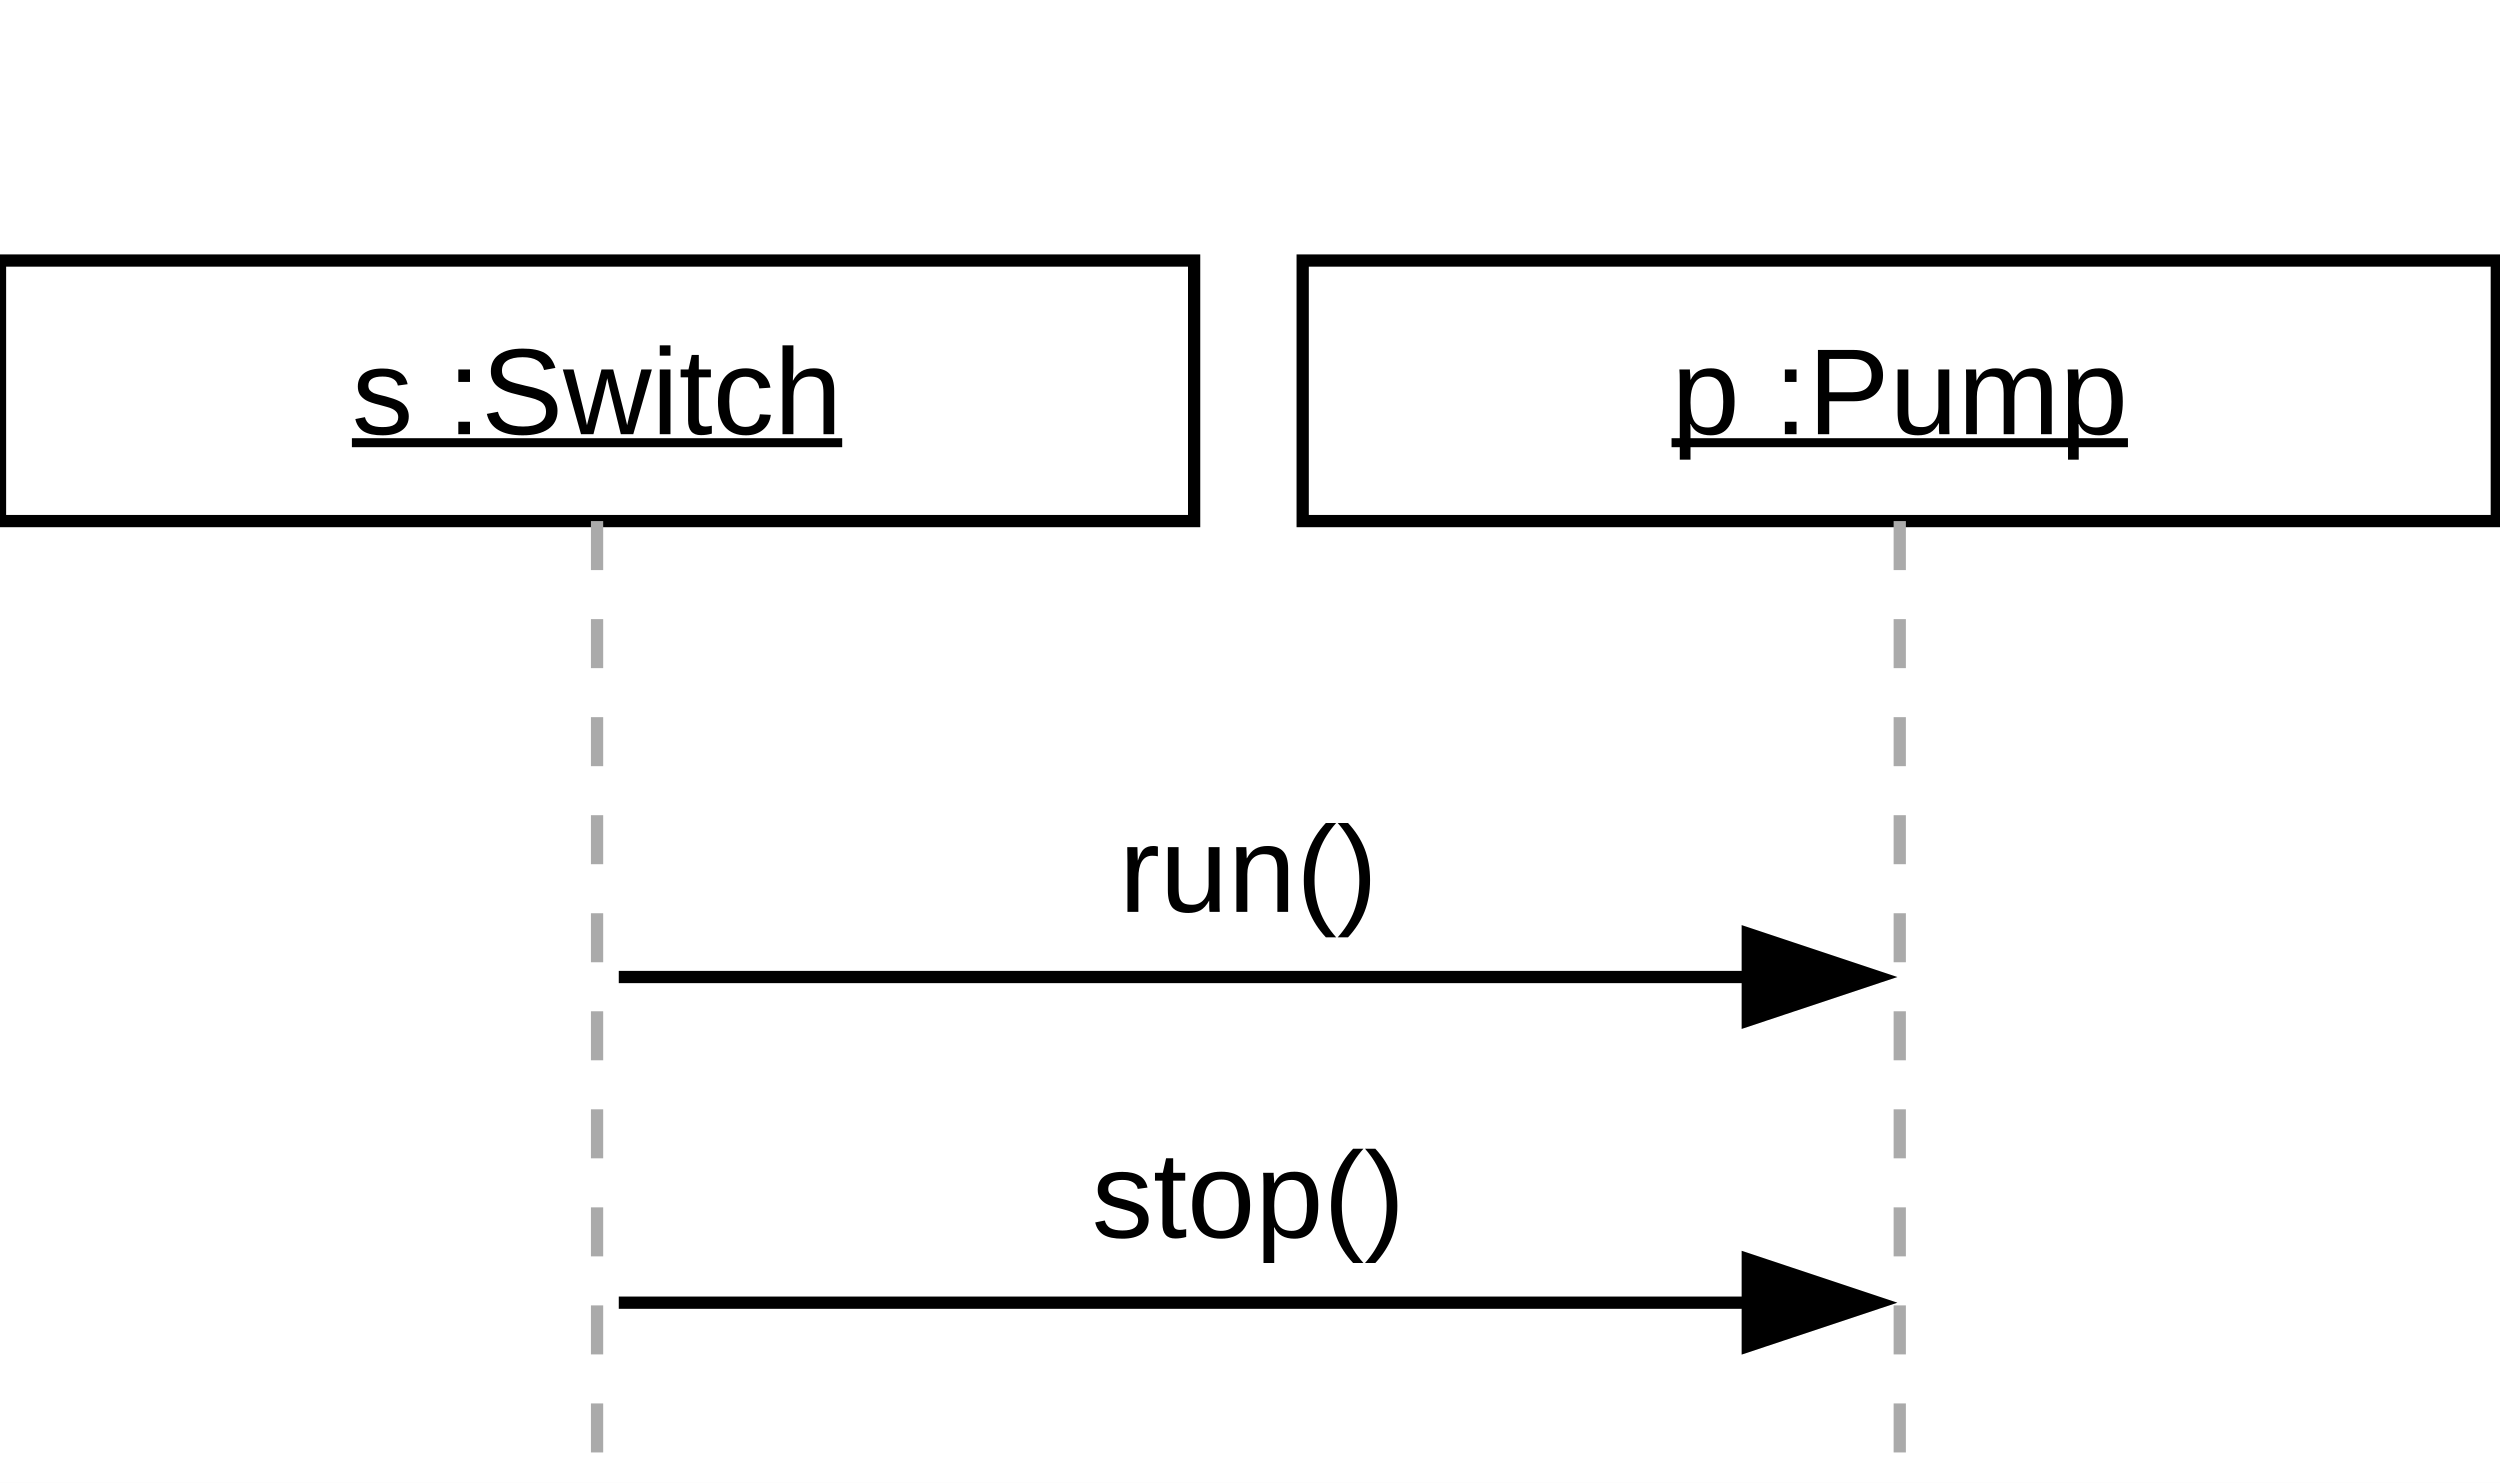
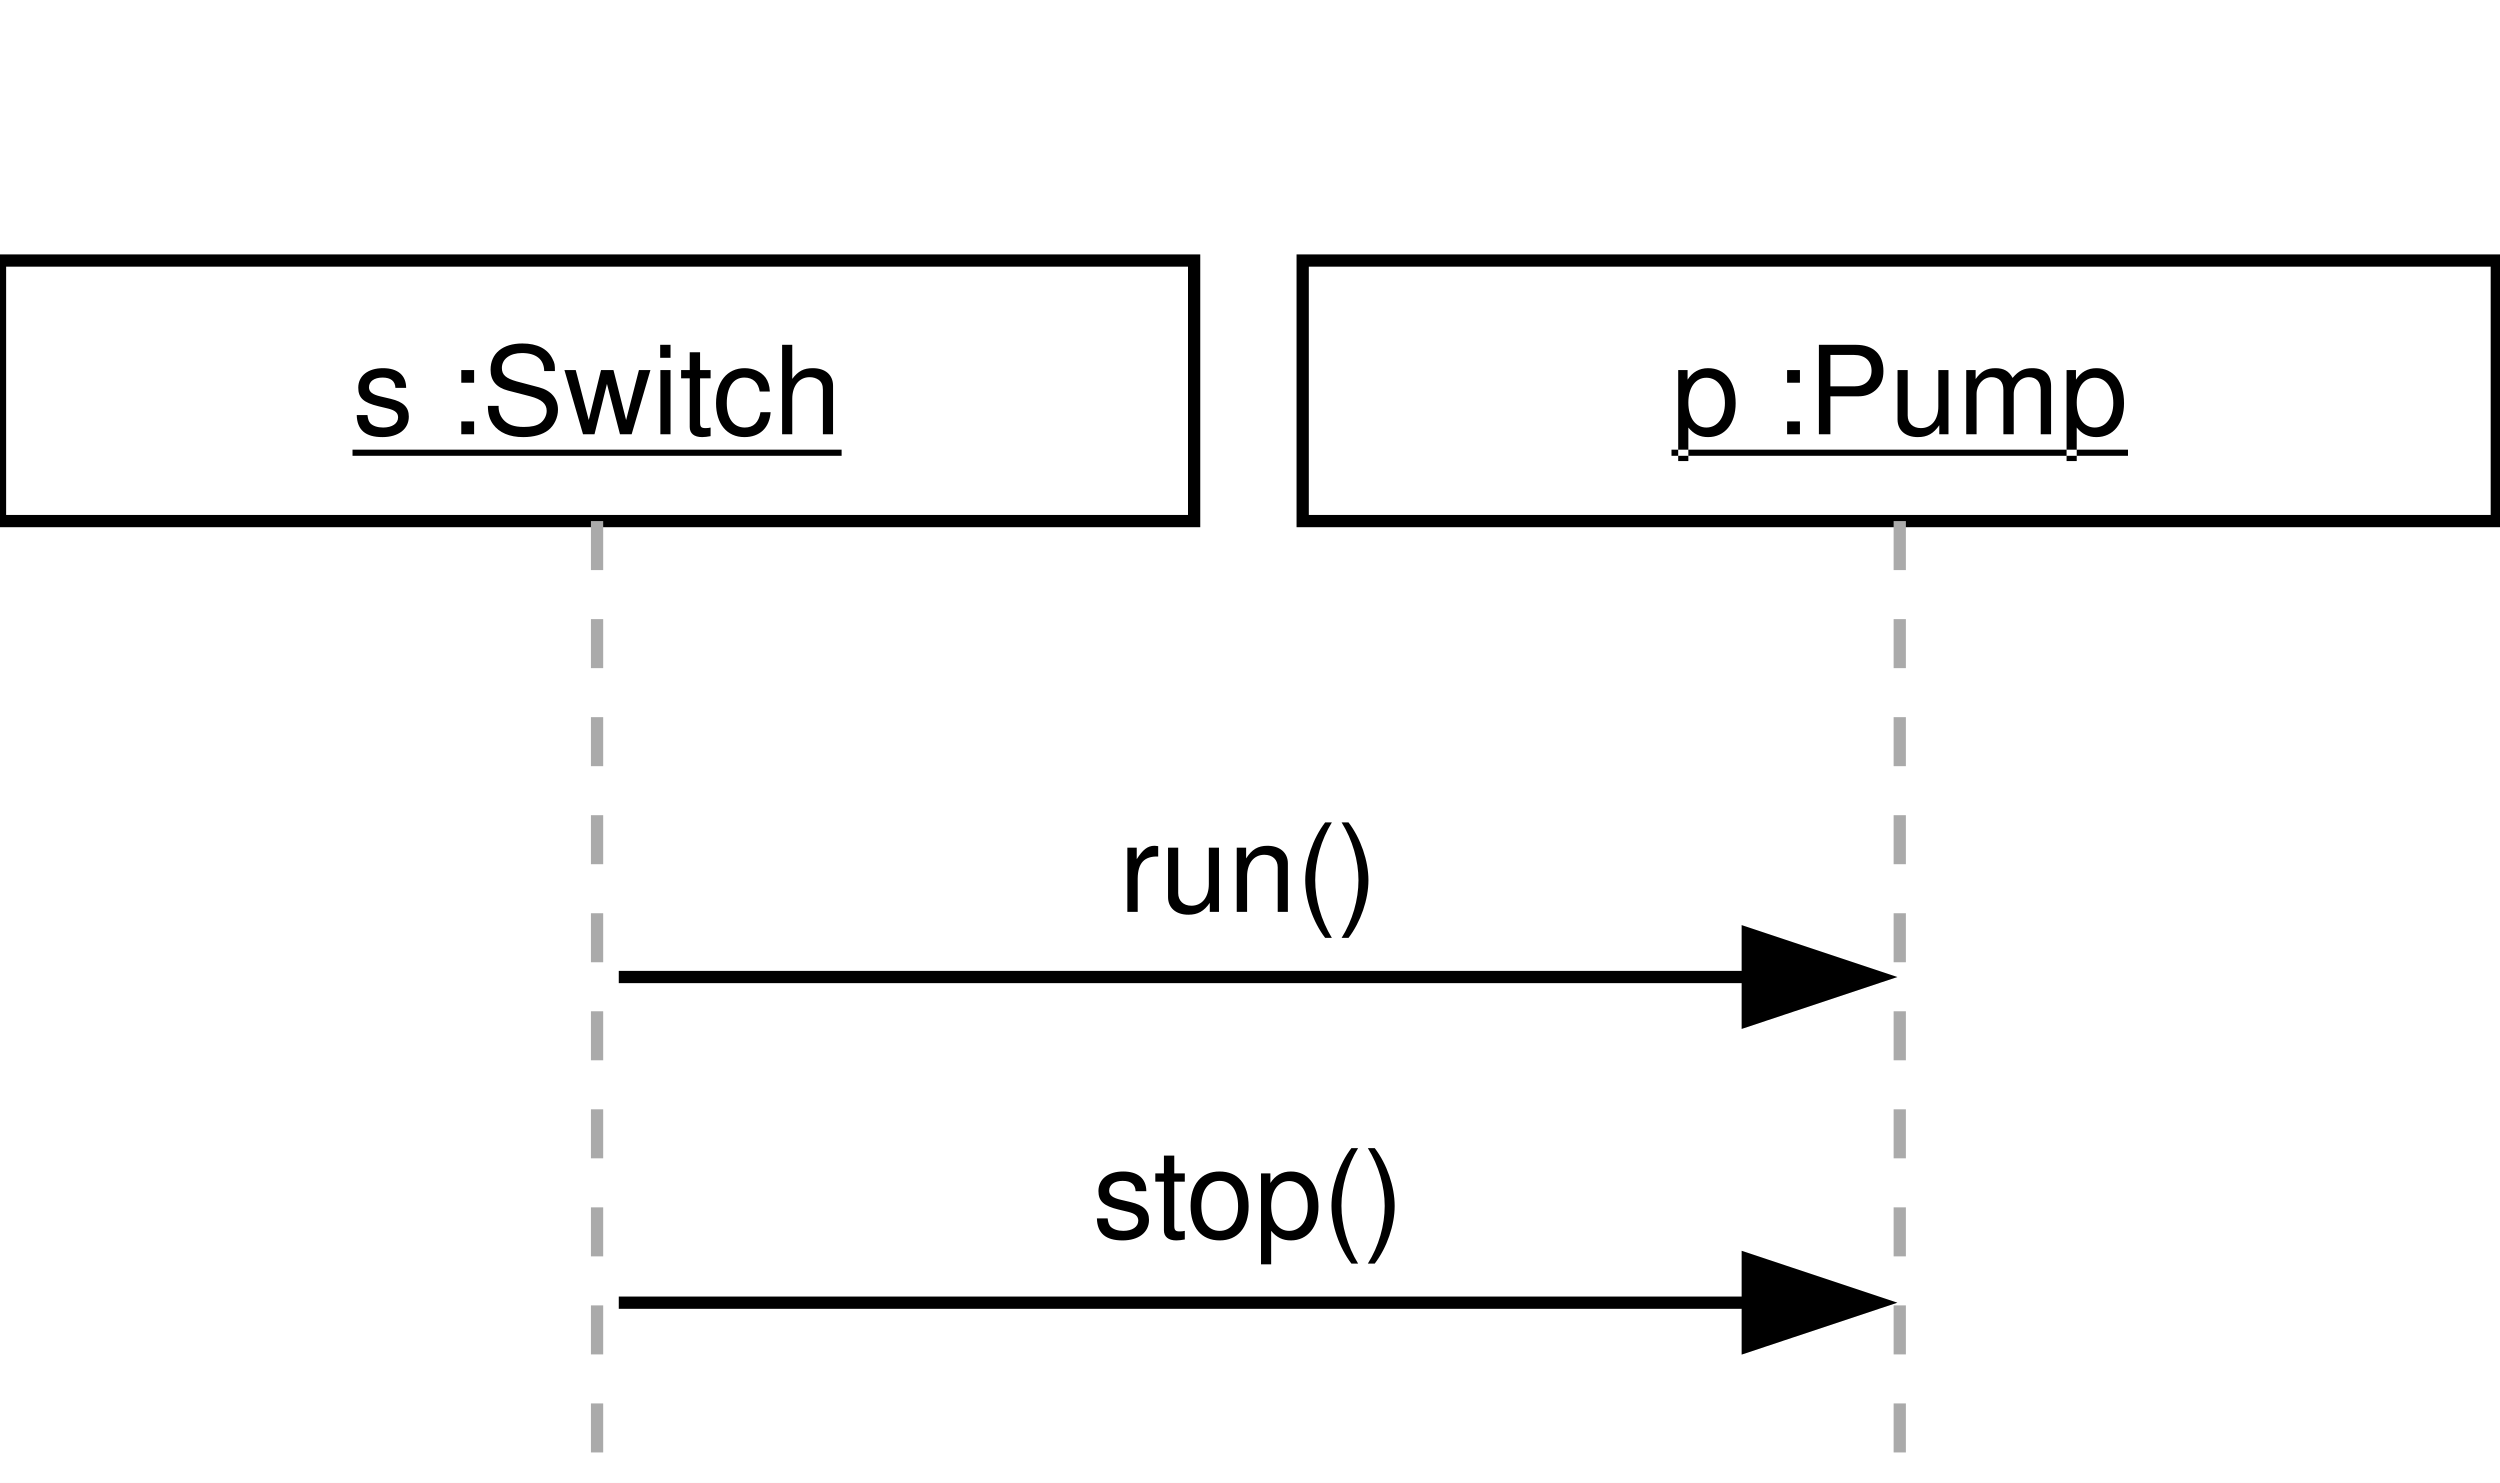
<svg xmlns="http://www.w3.org/2000/svg" baseProfile="full" height="121px" version="1.1" width="204px">
  <defs />
  <g id="shapes" transform="scale(1.0)">
    <rect fill="white" height="100%" width="100%" x="0" y="0" />
    <rect fill="white" height="21.26" stroke="black" stroke-width="1" width="97.441" x="0.0" y="21.26" />
-     <text fill="black" font-family="Arial, Helvetica, sans-serif" font-size="10px" text-anchor="middle" text-decoration="underline" x="48.72" y="35.433">s :Switch</text>
+     <text fill="black" font-family="Helvetica, Arial, sans-serif" font-size="10px" text-anchor="middle" text-decoration="underline" x="48.72" y="35.433">s :Switch</text>
    <rect fill="white" height="21.26" stroke="black" stroke-width="1" width="97.441" x="106.299" y="21.26" />
-     <text fill="black" font-family="Arial, Helvetica, sans-serif" font-size="10px" text-anchor="middle" text-decoration="underline" x="155.02" y="35.433">p :Pump</text>
+     <text fill="black" font-family="Helvetica, Arial, sans-serif" font-size="10px" text-anchor="middle" text-decoration="underline" x="155.02" y="35.433">p :Pump</text>
    <line stroke="#aaaaaa" stroke-dasharray="4" stroke-width="1" x1="48.72" x2="48.72" y1="42.52" y2="120.472" />
    <line stroke="#aaaaaa" stroke-dasharray="4" stroke-width="1" x1="155.02" x2="155.02" y1="42.52" y2="120.472" />
-     <text fill="black" font-family="Arial, Helvetica, sans-serif" font-size="10px" text-anchor="middle" x="101.87" y="74.409">run()</text>
+     <text fill="black" font-family="Helvetica, Arial, sans-serif" font-size="10px" text-anchor="middle" x="101.87" y="74.409">run()</text>
    <line stroke="black" stroke-width="1" x1="50.492" x2="151.476" y1="79.724" y2="79.724" />
    <polygon fill="black" points="142.618,83.268 153.248,79.724 142.618,76.181" stroke="black" />
-     <text fill="black" font-family="Arial, Helvetica, sans-serif" font-size="10px" text-anchor="middle" x="101.87" y="100.984">stop()</text>
+     <text fill="black" font-family="Helvetica, Arial, sans-serif" font-size="10px" text-anchor="middle" x="101.87" y="100.984">stop()</text>
    <line stroke="black" stroke-width="1" x1="50.492" x2="151.476" y1="106.299" y2="106.299" />
    <polygon fill="black" points="142.618,109.843 153.248,106.299 142.618,102.756" stroke="black" />
  </g>
</svg>
